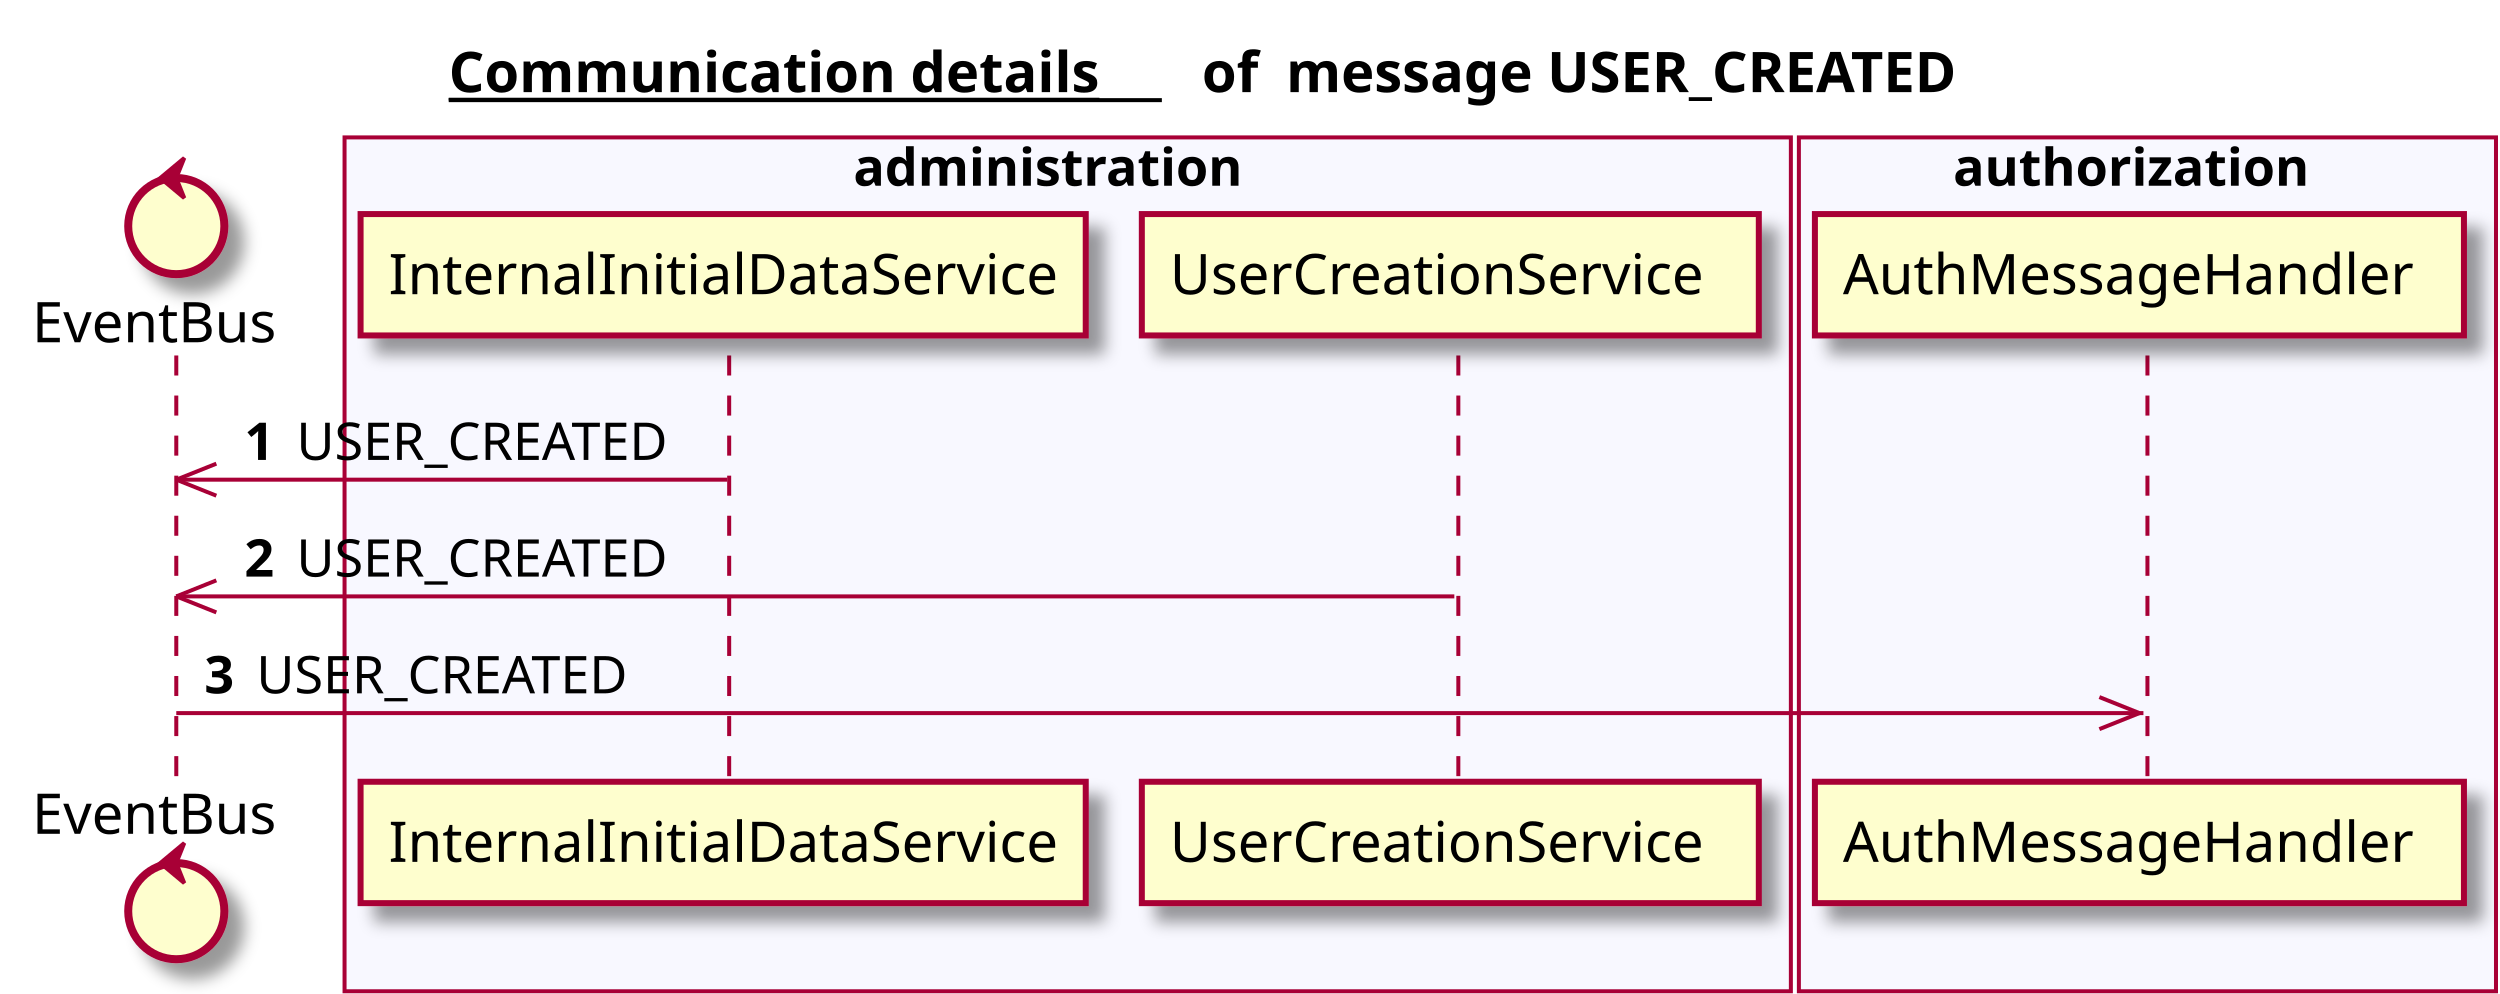
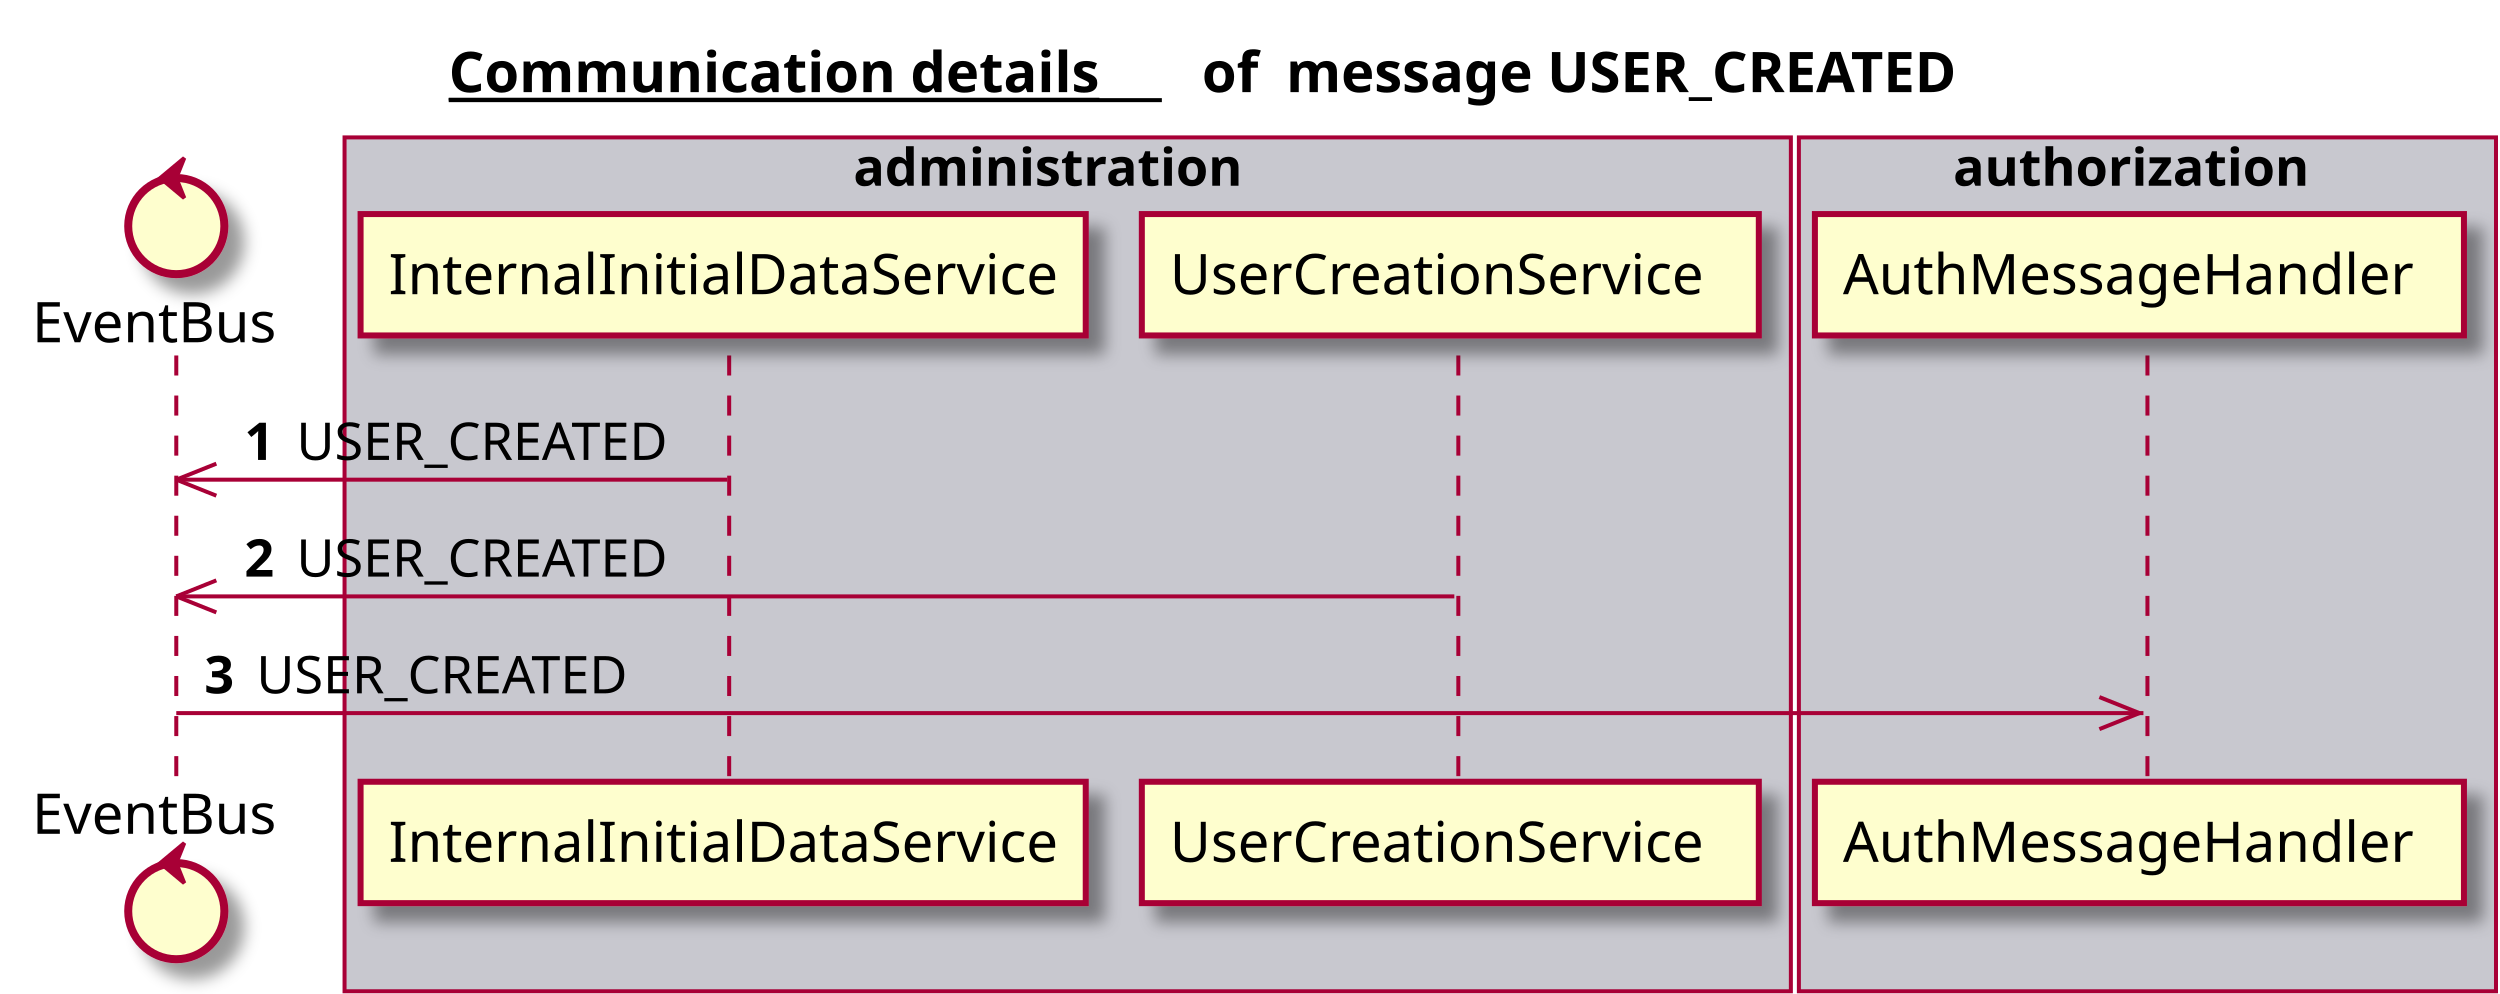
<svg xmlns="http://www.w3.org/2000/svg" contentScriptType="application/ecmascript" contentStyleType="text/css" height="248px" preserveAspectRatio="none" style="width:624px;height:248px;" version="1.1" viewBox="0 0 624 248" width="624px" zoomAndPan="magnify">
  <defs>
-     <filter height="300%" id="f665r61" width="300%" x="-1" y="-1">
+     <filter height="300%" id="fdo74td" width="300%" x="-1" y="-1">
      <feGaussianBlur result="blurOut" stdDeviation="2.0" />
      <feColorMatrix in="blurOut" result="blurOut2" type="matrix" values="0 0 0 0 0 0 0 0 0 0 0 0 0 0 0 0 0 0 .4 0" />
      <feOffset dx="4.0" dy="4.0" in="blurOut2" result="blurOut3" />
      <feBlend in="SourceGraphic" in2="blurOut3" mode="normal" />
    </filter>
  </defs>
  <g>
    <text fill="#000000" font-family="sans-serif" font-size="14" font-weight="bold" lengthAdjust="spacingAndGlyphs" text-decoration="underline" textLength="178" x="112" y="22.995">Communication details</text>
    <line style="stroke: #000000; stroke-width: 1.0;" x1="112" x2="290" y1="24.995" y2="24.995" />
    <text fill="#000000" font-family="sans-serif" font-size="14" font-weight="bold" lengthAdjust="spacingAndGlyphs" textLength="16" x="300" y="22.995">of</text>
    <text fill="#000000" font-family="sans-serif" font-size="14" font-weight="bold" lengthAdjust="spacingAndGlyphs" textLength="194" x="321" y="22.995">message USER_CREATED</text>
-     <rect fill="#F8F8FF" height="213.125" style="stroke: #A80036; stroke-width: 1.0;" width="361" x="86" y="34.297" />
+     <rect fill="#C8C8CF" height="213.125" style="stroke: #A80036; stroke-width: 1.0;" width="361" x="86" y="34.297" />
    <text fill="#000000" font-family="sans-serif" font-size="13" font-weight="bold" lengthAdjust="spacingAndGlyphs" textLength="107" x="213" y="46.364">administration</text>
-     <rect fill="#F8F8FF" height="213.125" style="stroke: #A80036; stroke-width: 1.0;" width="174" x="449" y="34.297" />
+     <rect fill="#C8C8CF" height="213.125" style="stroke: #A80036; stroke-width: 1.0;" width="174" x="449" y="34.297" />
    <text fill="#000000" font-family="sans-serif" font-size="13" font-weight="bold" lengthAdjust="spacingAndGlyphs" textLength="97" x="487.5" y="46.364">authorization</text>
    <line style="stroke: #A80036; stroke-width: 1.0; stroke-dasharray: 5.0,5.0;" x1="44" x2="44" y1="88.727" y2="196.125" />
    <line style="stroke: #A80036; stroke-width: 1.0; stroke-dasharray: 5.0,5.0;" x1="182" x2="182" y1="88.727" y2="196.125" />
    <line style="stroke: #A80036; stroke-width: 1.0; stroke-dasharray: 5.0,5.0;" x1="364" x2="364" y1="88.727" y2="196.125" />
    <line style="stroke: #A80036; stroke-width: 1.0; stroke-dasharray: 5.0,5.0;" x1="536" x2="536" y1="88.727" y2="196.125" />
    <text fill="#000000" font-family="sans-serif" font-size="14" lengthAdjust="spacingAndGlyphs" textLength="66" x="8" y="85.425">EventBus</text>
-     <ellipse cx="44" cy="56.43" fill="#FEFECE" filter="url(#f665r61)" rx="12" ry="12" style="stroke: #A80036; stroke-width: 2.0;" />
+     <ellipse cx="44" cy="56.43" fill="#FEFECE" filter="url(#fdo74td)" rx="12" ry="12" style="stroke: #A80036; stroke-width: 2.0;" />
    <polygon fill="#A80036" points="40,44.43,46,39.43,44,44.43,46,49.43,40,44.43" style="stroke: #A80036; stroke-width: 1.0;" />
    <text fill="#000000" font-family="sans-serif" font-size="14" lengthAdjust="spacingAndGlyphs" textLength="66" x="8" y="208.12">EventBus</text>
-     <ellipse cx="44" cy="227.422" fill="#FEFECE" filter="url(#f665r61)" rx="12" ry="12" style="stroke: #A80036; stroke-width: 2.0;" />
+     <ellipse cx="44" cy="227.422" fill="#FEFECE" filter="url(#fdo74td)" rx="12" ry="12" style="stroke: #A80036; stroke-width: 2.0;" />
    <polygon fill="#A80036" points="40,215.422,46,210.422,44,215.422,46,220.422,40,215.422" style="stroke: #A80036; stroke-width: 1.0;" />
-     <rect fill="#FEFECE" filter="url(#f665r61)" height="30.297" style="stroke: #A80036; stroke-width: 1.5;" width="181" x="90" y="53.43" />
+     <rect fill="#FEFECE" filter="url(#fdo74td)" height="30.297" style="stroke: #A80036; stroke-width: 1.5;" width="181" x="90" y="53.43" />
    <text fill="#000000" font-family="sans-serif" font-size="14" lengthAdjust="spacingAndGlyphs" textLength="167" x="97" y="73.425">InternalInitialDataService</text>
-     <rect fill="#FEFECE" filter="url(#f665r61)" height="30.297" style="stroke: #A80036; stroke-width: 1.5;" width="181" x="90" y="195.125" />
+     <rect fill="#FEFECE" filter="url(#fdo74td)" height="30.297" style="stroke: #A80036; stroke-width: 1.5;" width="181" x="90" y="195.125" />
    <text fill="#000000" font-family="sans-serif" font-size="14" lengthAdjust="spacingAndGlyphs" textLength="167" x="97" y="215.12">InternalInitialDataService</text>
-     <rect fill="#FEFECE" filter="url(#f665r61)" height="30.297" style="stroke: #A80036; stroke-width: 1.5;" width="154" x="285" y="53.43" />
+     <rect fill="#FEFECE" filter="url(#fdo74td)" height="30.297" style="stroke: #A80036; stroke-width: 1.5;" width="154" x="285" y="53.43" />
    <text fill="#000000" font-family="sans-serif" font-size="14" lengthAdjust="spacingAndGlyphs" textLength="140" x="292" y="73.425">UserCreationService</text>
-     <rect fill="#FEFECE" filter="url(#f665r61)" height="30.297" style="stroke: #A80036; stroke-width: 1.5;" width="154" x="285" y="195.125" />
+     <rect fill="#FEFECE" filter="url(#fdo74td)" height="30.297" style="stroke: #A80036; stroke-width: 1.5;" width="154" x="285" y="195.125" />
    <text fill="#000000" font-family="sans-serif" font-size="14" lengthAdjust="spacingAndGlyphs" textLength="140" x="292" y="215.12">UserCreationService</text>
-     <rect fill="#FEFECE" filter="url(#f665r61)" height="30.297" style="stroke: #A80036; stroke-width: 1.5;" width="162" x="453" y="53.43" />
+     <rect fill="#FEFECE" filter="url(#fdo74td)" height="30.297" style="stroke: #A80036; stroke-width: 1.5;" width="162" x="453" y="53.43" />
    <text fill="#000000" font-family="sans-serif" font-size="14" lengthAdjust="spacingAndGlyphs" textLength="148" x="460" y="73.425">AuthMessageHandler</text>
-     <rect fill="#FEFECE" filter="url(#f665r61)" height="30.297" style="stroke: #A80036; stroke-width: 1.5;" width="162" x="453" y="195.125" />
+     <rect fill="#FEFECE" filter="url(#fdo74td)" height="30.297" style="stroke: #A80036; stroke-width: 1.5;" width="162" x="453" y="195.125" />
    <text fill="#000000" font-family="sans-serif" font-size="14" lengthAdjust="spacingAndGlyphs" textLength="148" x="460" y="215.12">AuthMessageHandler</text>
    <line style="stroke: #A80036; stroke-width: 1.0;" x1="44" x2="54" y1="119.727" y2="115.727" />
    <line style="stroke: #A80036; stroke-width: 1.0;" x1="44" x2="54" y1="119.727" y2="123.727" />
    <line style="stroke: #A80036; stroke-width: 1.0;" x1="44" x2="181.5" y1="119.727" y2="119.727" />
    <text fill="#000000" font-family="sans-serif" font-size="13" font-weight="bold" lengthAdjust="spacingAndGlyphs" textLength="9" x="61" y="114.793">1</text>
    <text fill="#000000" font-family="sans-serif" font-size="13" lengthAdjust="spacingAndGlyphs" textLength="101" x="74" y="114.793">USER_CREATED</text>
    <line style="stroke: #A80036; stroke-width: 1.0;" x1="44" x2="54" y1="148.859" y2="144.859" />
    <line style="stroke: #A80036; stroke-width: 1.0;" x1="44" x2="54" y1="148.859" y2="152.859" />
    <line style="stroke: #A80036; stroke-width: 1.0;" x1="44" x2="363" y1="148.859" y2="148.859" />
    <text fill="#000000" font-family="sans-serif" font-size="13" font-weight="bold" lengthAdjust="spacingAndGlyphs" textLength="9" x="61" y="143.926">2</text>
    <text fill="#000000" font-family="sans-serif" font-size="13" lengthAdjust="spacingAndGlyphs" textLength="101" x="74" y="143.926">USER_CREATED</text>
    <line style="stroke: #A80036; stroke-width: 1.0;" x1="534" x2="524" y1="177.992" y2="173.992" />
    <line style="stroke: #A80036; stroke-width: 1.0;" x1="534" x2="524" y1="177.992" y2="181.992" />
    <line style="stroke: #A80036; stroke-width: 1.0;" x1="44" x2="535" y1="177.992" y2="177.992" />
    <text fill="#000000" font-family="sans-serif" font-size="13" font-weight="bold" lengthAdjust="spacingAndGlyphs" textLength="9" x="51" y="173.059">3</text>
    <text fill="#000000" font-family="sans-serif" font-size="13" lengthAdjust="spacingAndGlyphs" textLength="101" x="64" y="173.059">USER_CREATED</text>
  </g>
</svg>
